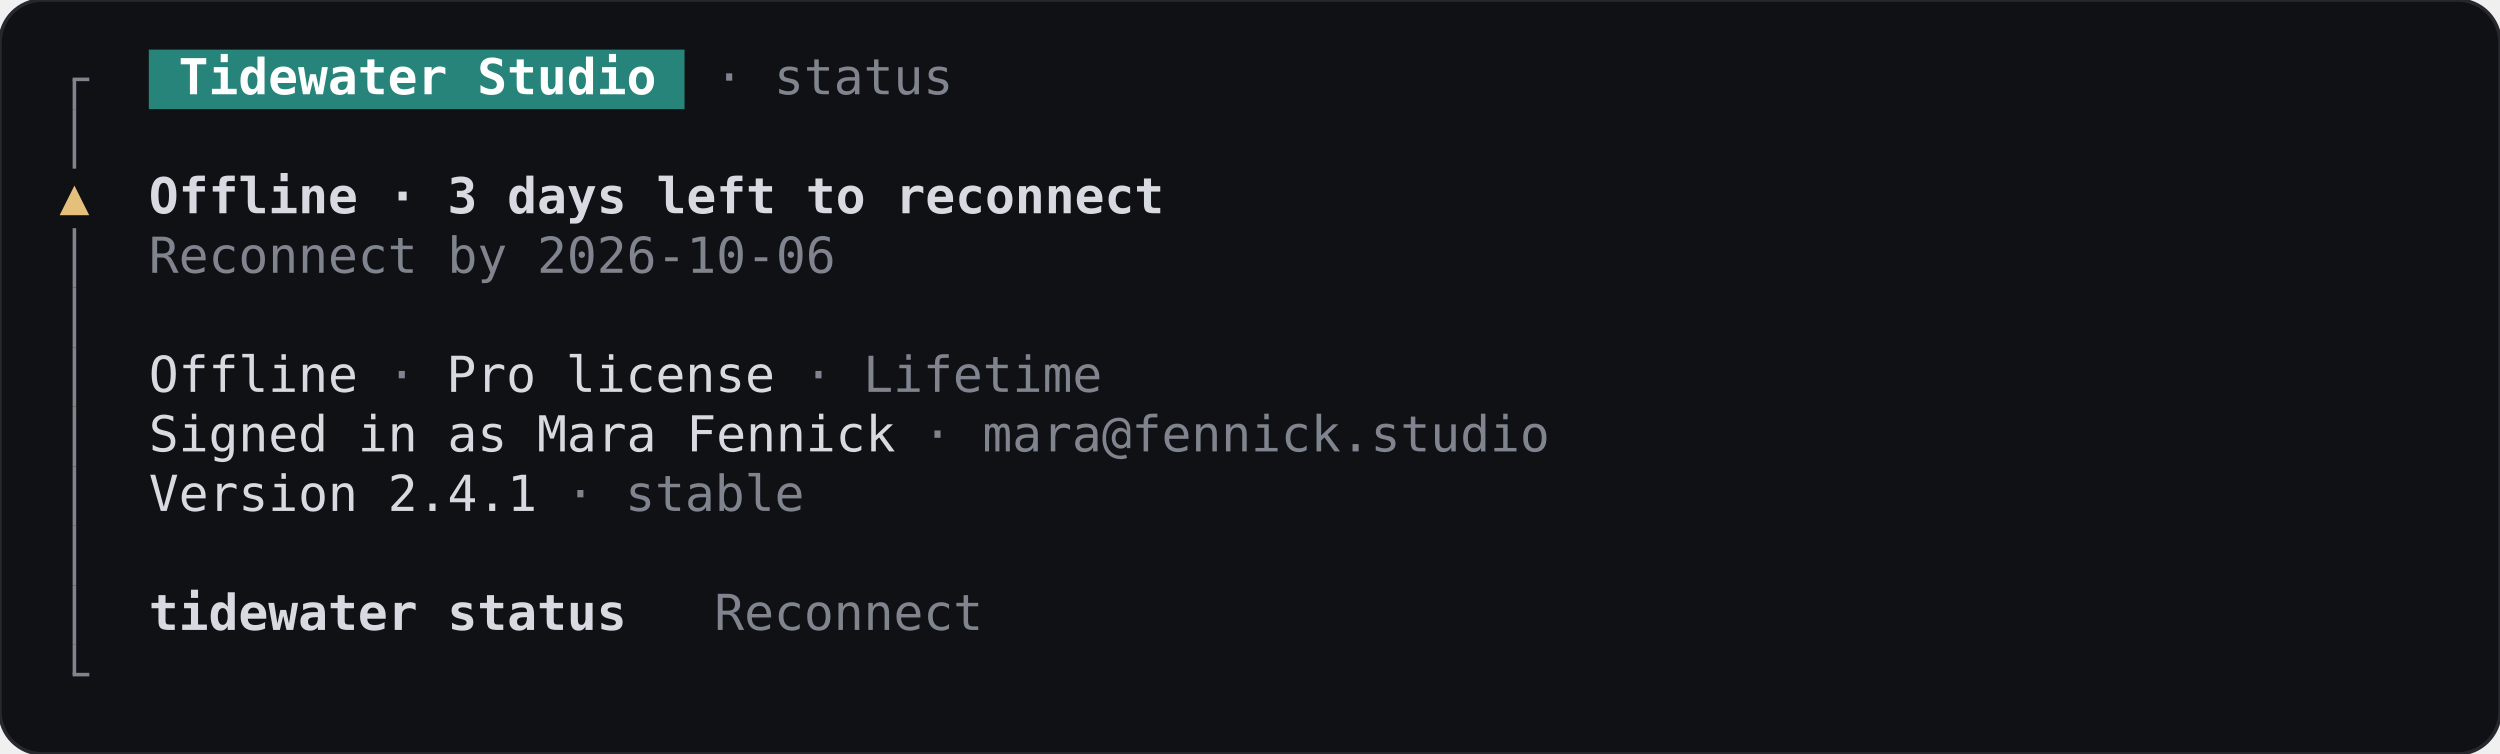
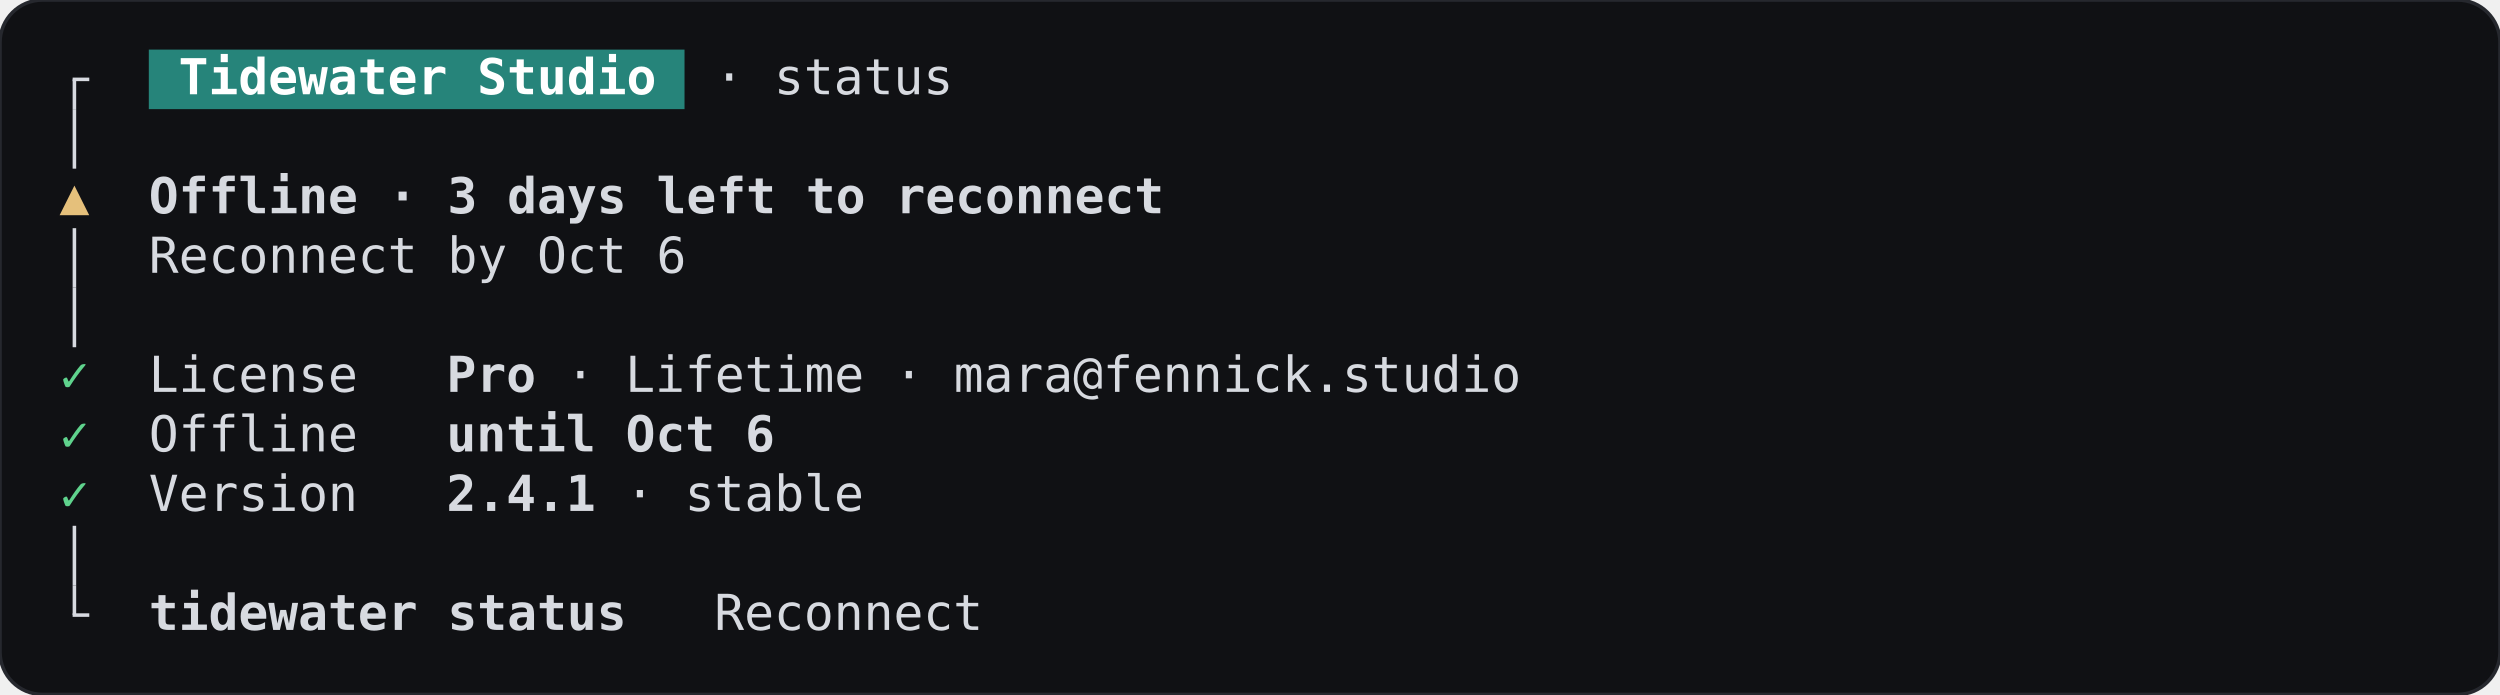
- <svg xmlns="http://www.w3.org/2000/svg" width="705.6" height="212.8" viewBox="0 0 705.6 212.8" role="img" aria-label="GraceBanner, days-left, terminal, dark theme">
-   <rect width="705.6" height="212.8" rx="12" fill="#101114" stroke="#26282e" />
+ <svg xmlns="http://www.w3.org/2000/svg" width="705.6" height="196" viewBox="0 0 705.6 196" role="img" aria-label="GraceBanner, days-left, terminal, dark theme">
+   <rect width="705.6" height="196" rx="12" fill="#101114" stroke="#26282e" />
  <g font-family="JetBrains Mono, ui-monospace, monospace" font-size="14" xml:space="preserve">
    <rect x="42" y="14" width="151.2" height="16.8" fill="#26847a" />
-     <rect x="20.5" y="22.4" width="1" height="8.4" fill="#7f848e" />
-     <rect x="20.5" y="21.9" width="4.7" height="1" fill="#7f848e" />
+     <rect x="20.5" y="22.4" width="1" height="8.4" fill="#d7dae0" />
+     <rect x="20.5" y="21.9" width="4.7" height="1" fill="#d7dae0" />
    <text x="50.4" y="26.6" textLength="134.4" lengthAdjust="spacingAndGlyphs" fill="#ffffff" font-weight="600">Tidewater Studio</text>
-     <text x="201.6" y="26.6" textLength="67.2" lengthAdjust="spacingAndGlyphs" fill="#7f848e">· status</text>
-     <rect x="20.5" y="30.8" width="1" height="16.8" fill="#7f848e" />
+     <text x="201.6" y="26.6" textLength="67.2" lengthAdjust="spacingAndGlyphs" fill="#d7dae0">· status</text>
+     <rect x="20.5" y="30.8" width="1" height="16.8" fill="#d7dae0" />
    <text x="21" y="60.2" text-anchor="middle" fill="#e5c07b">▲</text>
    <text x="42" y="60.2" textLength="285.6" lengthAdjust="spacingAndGlyphs" fill="#d7dae0" font-weight="600">Offline · 3 days left to reconnect</text>
-     <rect x="20.5" y="64.4" width="1" height="16.8" fill="#7f848e" />
-     <text x="42" y="77" textLength="193.2" lengthAdjust="spacingAndGlyphs" fill="#7f848e">Reconnect by 2026-10-06</text>
-     <rect x="20.5" y="81.2" width="1" height="16.8" fill="#7f848e" />
-     <rect x="20.5" y="98" width="1" height="16.8" fill="#7f848e" />
-     <text x="42" y="110.6" textLength="58.8" lengthAdjust="spacingAndGlyphs" fill="#d7dae0">Offline</text>
-     <text x="109.2" y="110.6" textLength="8.4" lengthAdjust="spacingAndGlyphs" fill="#7f848e">·</text>
-     <text x="126" y="110.6" textLength="92.4" lengthAdjust="spacingAndGlyphs" fill="#d7dae0">Pro license</text>
-     <text x="226.8" y="110.6" textLength="84" lengthAdjust="spacingAndGlyphs" fill="#7f848e">· Lifetime</text>
-     <rect x="20.5" y="114.8" width="1" height="16.8" fill="#7f848e" />
-     <text x="42" y="127.4" textLength="210" lengthAdjust="spacingAndGlyphs" fill="#d7dae0">Signed in as Mara Fennick</text>
-     <text x="260.4" y="127.4" textLength="176.4" lengthAdjust="spacingAndGlyphs" fill="#7f848e">· mara@fennick.studio</text>
-     <rect x="20.5" y="131.6" width="1" height="16.8" fill="#7f848e" />
-     <text x="42" y="144.2" textLength="109.2" lengthAdjust="spacingAndGlyphs" fill="#d7dae0">Version 2.4.1</text>
-     <text x="159.6" y="144.2" textLength="67.2" lengthAdjust="spacingAndGlyphs" fill="#7f848e">· stable</text>
-     <rect x="20.5" y="148.4" width="1" height="16.8" fill="#7f848e" />
-     <rect x="20.5" y="165.2" width="1" height="16.8" fill="#7f848e" />
+     <rect x="20.5" y="64.4" width="1" height="16.8" fill="#d7dae0" />
+     <text x="42" y="77" textLength="151.2" lengthAdjust="spacingAndGlyphs" fill="#d7dae0">Reconnect by Oct 6</text>
+     <rect x="20.5" y="81.2" width="1" height="16.8" fill="#d7dae0" />
+     <text x="21" y="110.6" text-anchor="middle" fill="#5fd38d">✓</text>
+     <text x="42" y="110.6" textLength="58.8" lengthAdjust="spacingAndGlyphs" fill="#d7dae0">License</text>
+     <text x="126" y="110.6" textLength="25.2" lengthAdjust="spacingAndGlyphs" fill="#d7dae0" font-weight="600">Pro</text>
+     <text x="159.6" y="110.6" textLength="268.8" lengthAdjust="spacingAndGlyphs" fill="#d7dae0">· Lifetime · mara@fennick.studio</text>
+     <text x="21" y="127.4" text-anchor="middle" fill="#5fd38d">✓</text>
+     <text x="42" y="127.4" textLength="58.8" lengthAdjust="spacingAndGlyphs" fill="#d7dae0">Offline</text>
+     <text x="126" y="127.4" textLength="92.4" lengthAdjust="spacingAndGlyphs" fill="#d7dae0" font-weight="600">until Oct 6</text>
+     <text x="21" y="144.2" text-anchor="middle" fill="#5fd38d">✓</text>
+     <text x="42" y="144.2" textLength="58.8" lengthAdjust="spacingAndGlyphs" fill="#d7dae0">Version</text>
+     <text x="126" y="144.2" textLength="42" lengthAdjust="spacingAndGlyphs" fill="#d7dae0" font-weight="600">2.4.1</text>
+     <text x="176.4" y="144.2" textLength="67.2" lengthAdjust="spacingAndGlyphs" fill="#d7dae0">· stable</text>
+     <rect x="20.5" y="148.4" width="1" height="16.8" fill="#d7dae0" />
+     <rect x="20.5" y="165.2" width="1" height="8.4" fill="#d7dae0" />
+     <rect x="20.5" y="173.1" width="4.7" height="1" fill="#d7dae0" />
    <text x="42" y="177.8" textLength="134.4" lengthAdjust="spacingAndGlyphs" fill="#d7dae0" font-weight="600">tidewater status</text>
-     <text x="201.6" y="177.8" textLength="75.6" lengthAdjust="spacingAndGlyphs" fill="#7f848e">Reconnect</text>
-     <rect x="20.5" y="182" width="1" height="8.4" fill="#7f848e" />
-     <rect x="20.5" y="189.9" width="4.7" height="1" fill="#7f848e" />
+     <text x="201.6" y="177.8" textLength="75.6" lengthAdjust="spacingAndGlyphs" fill="#d7dae0">Reconnect</text>
  </g>
</svg>
